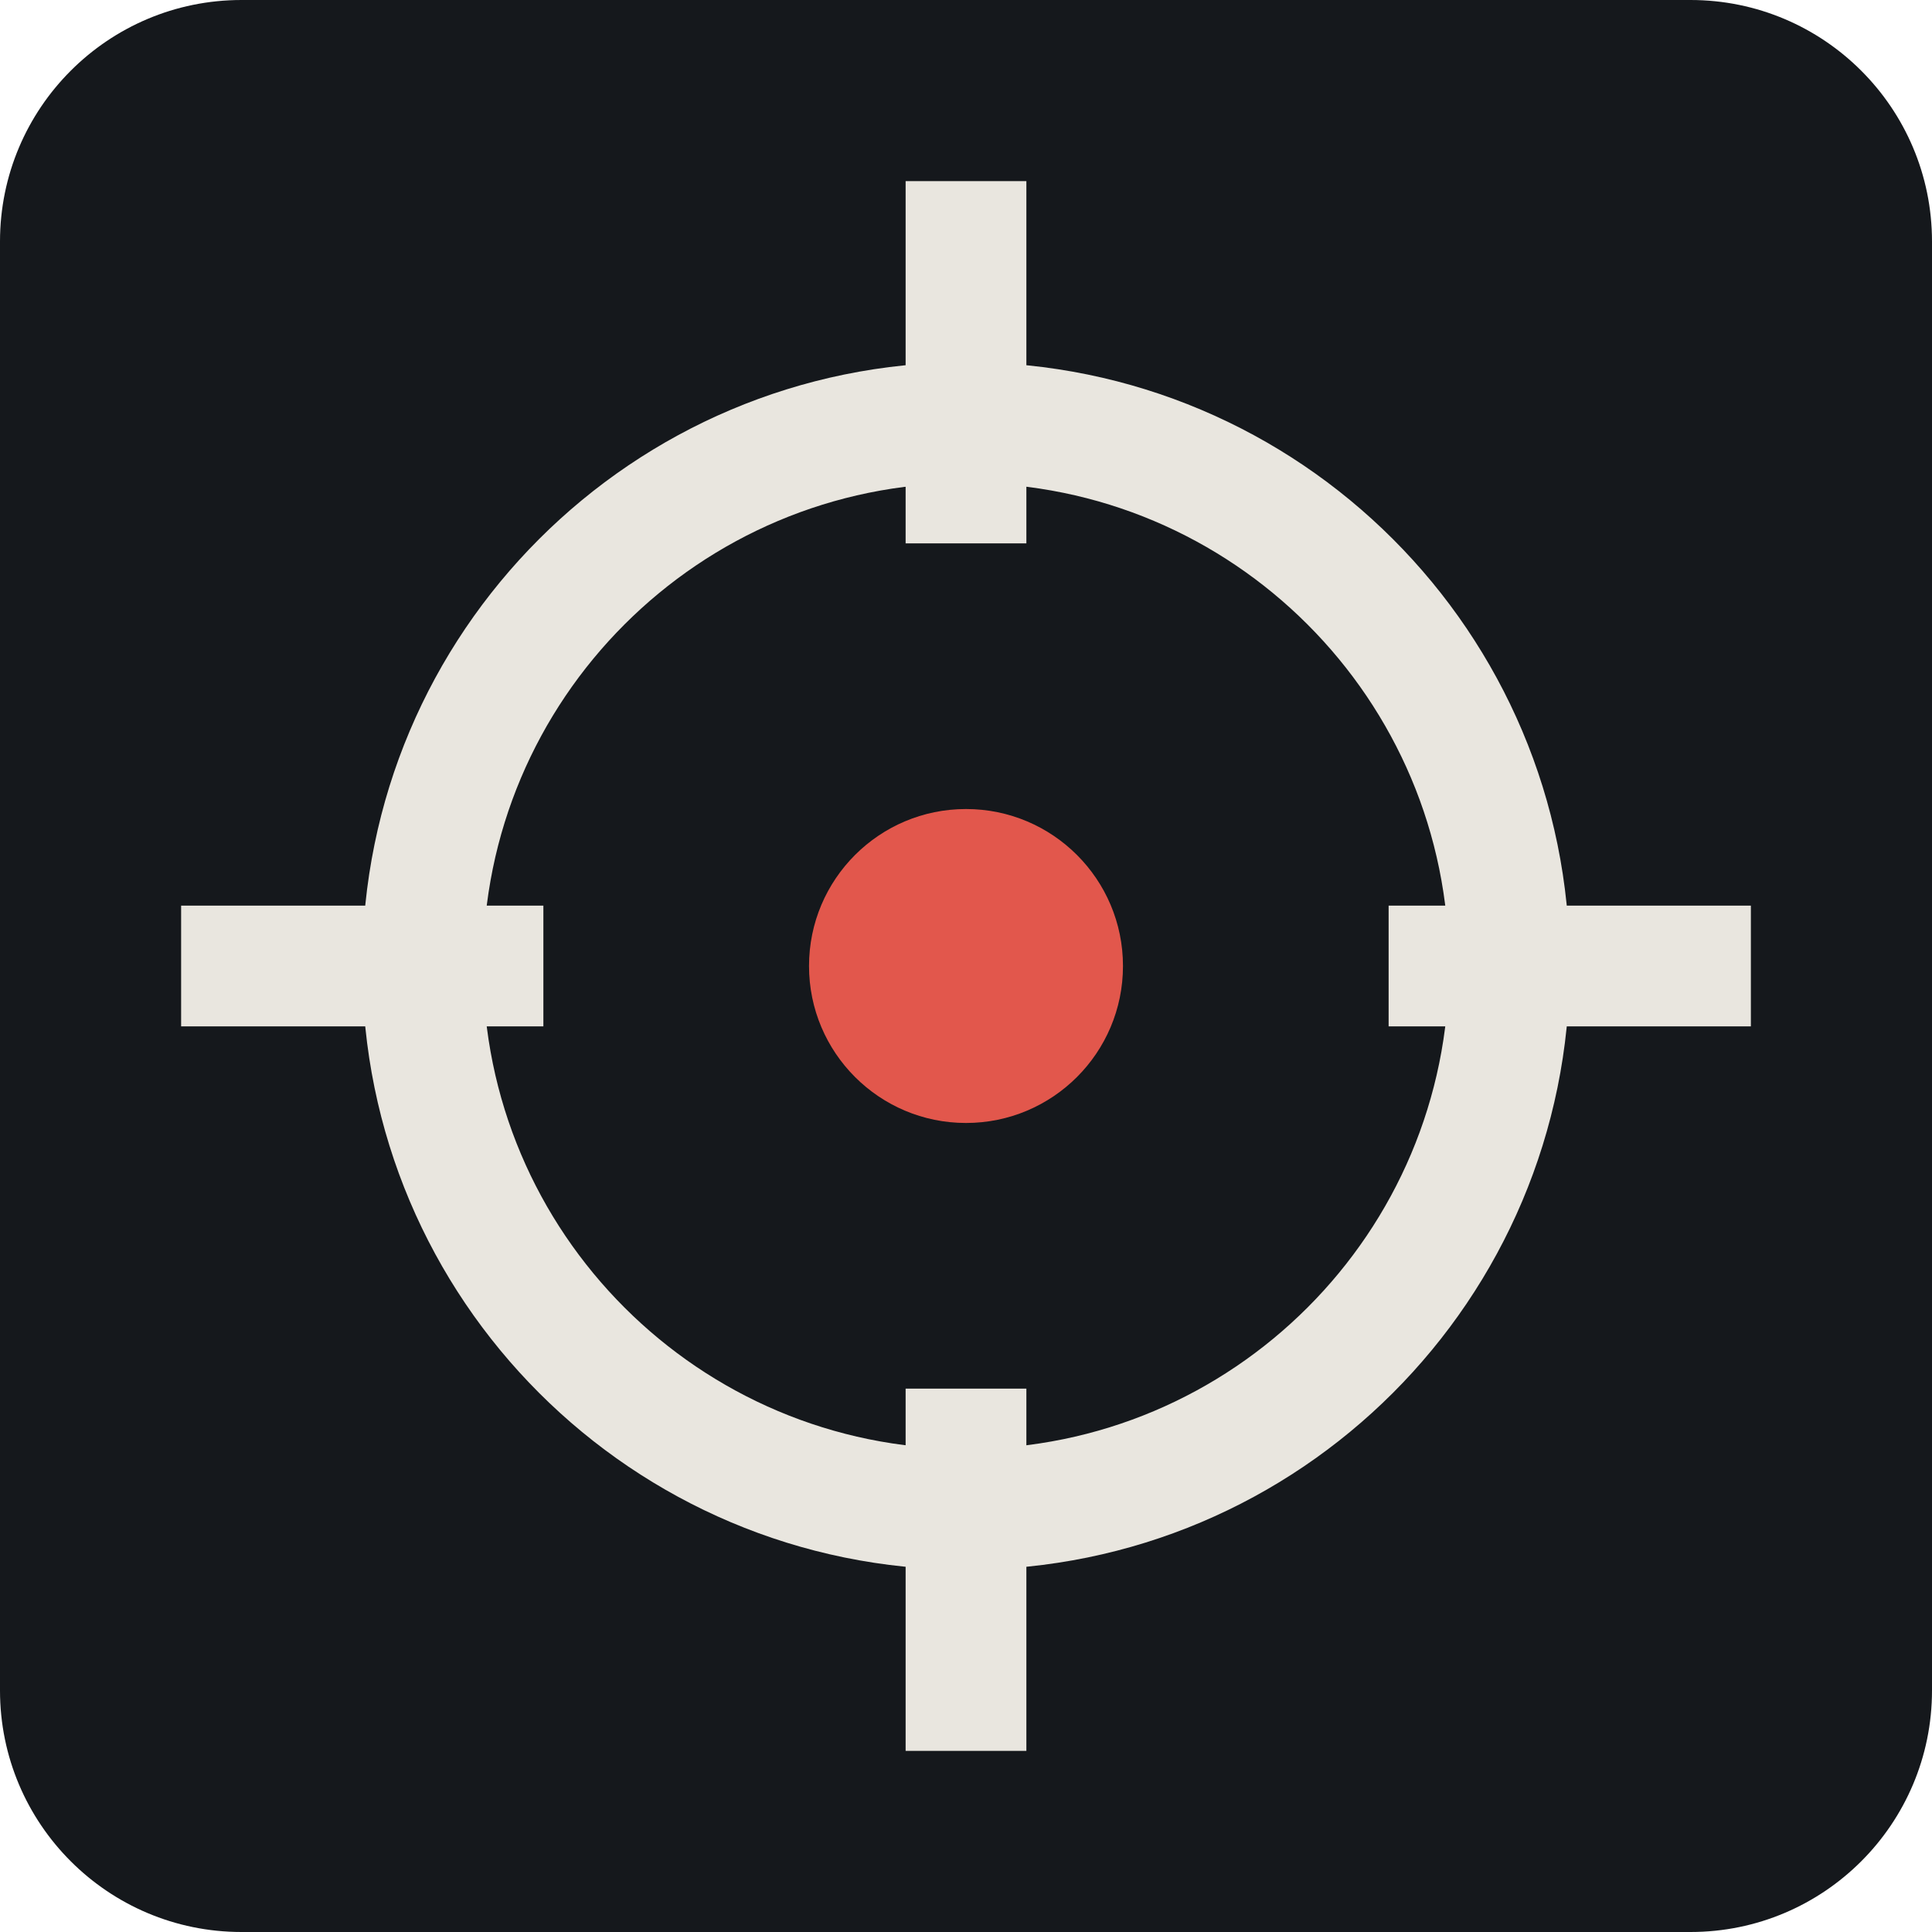
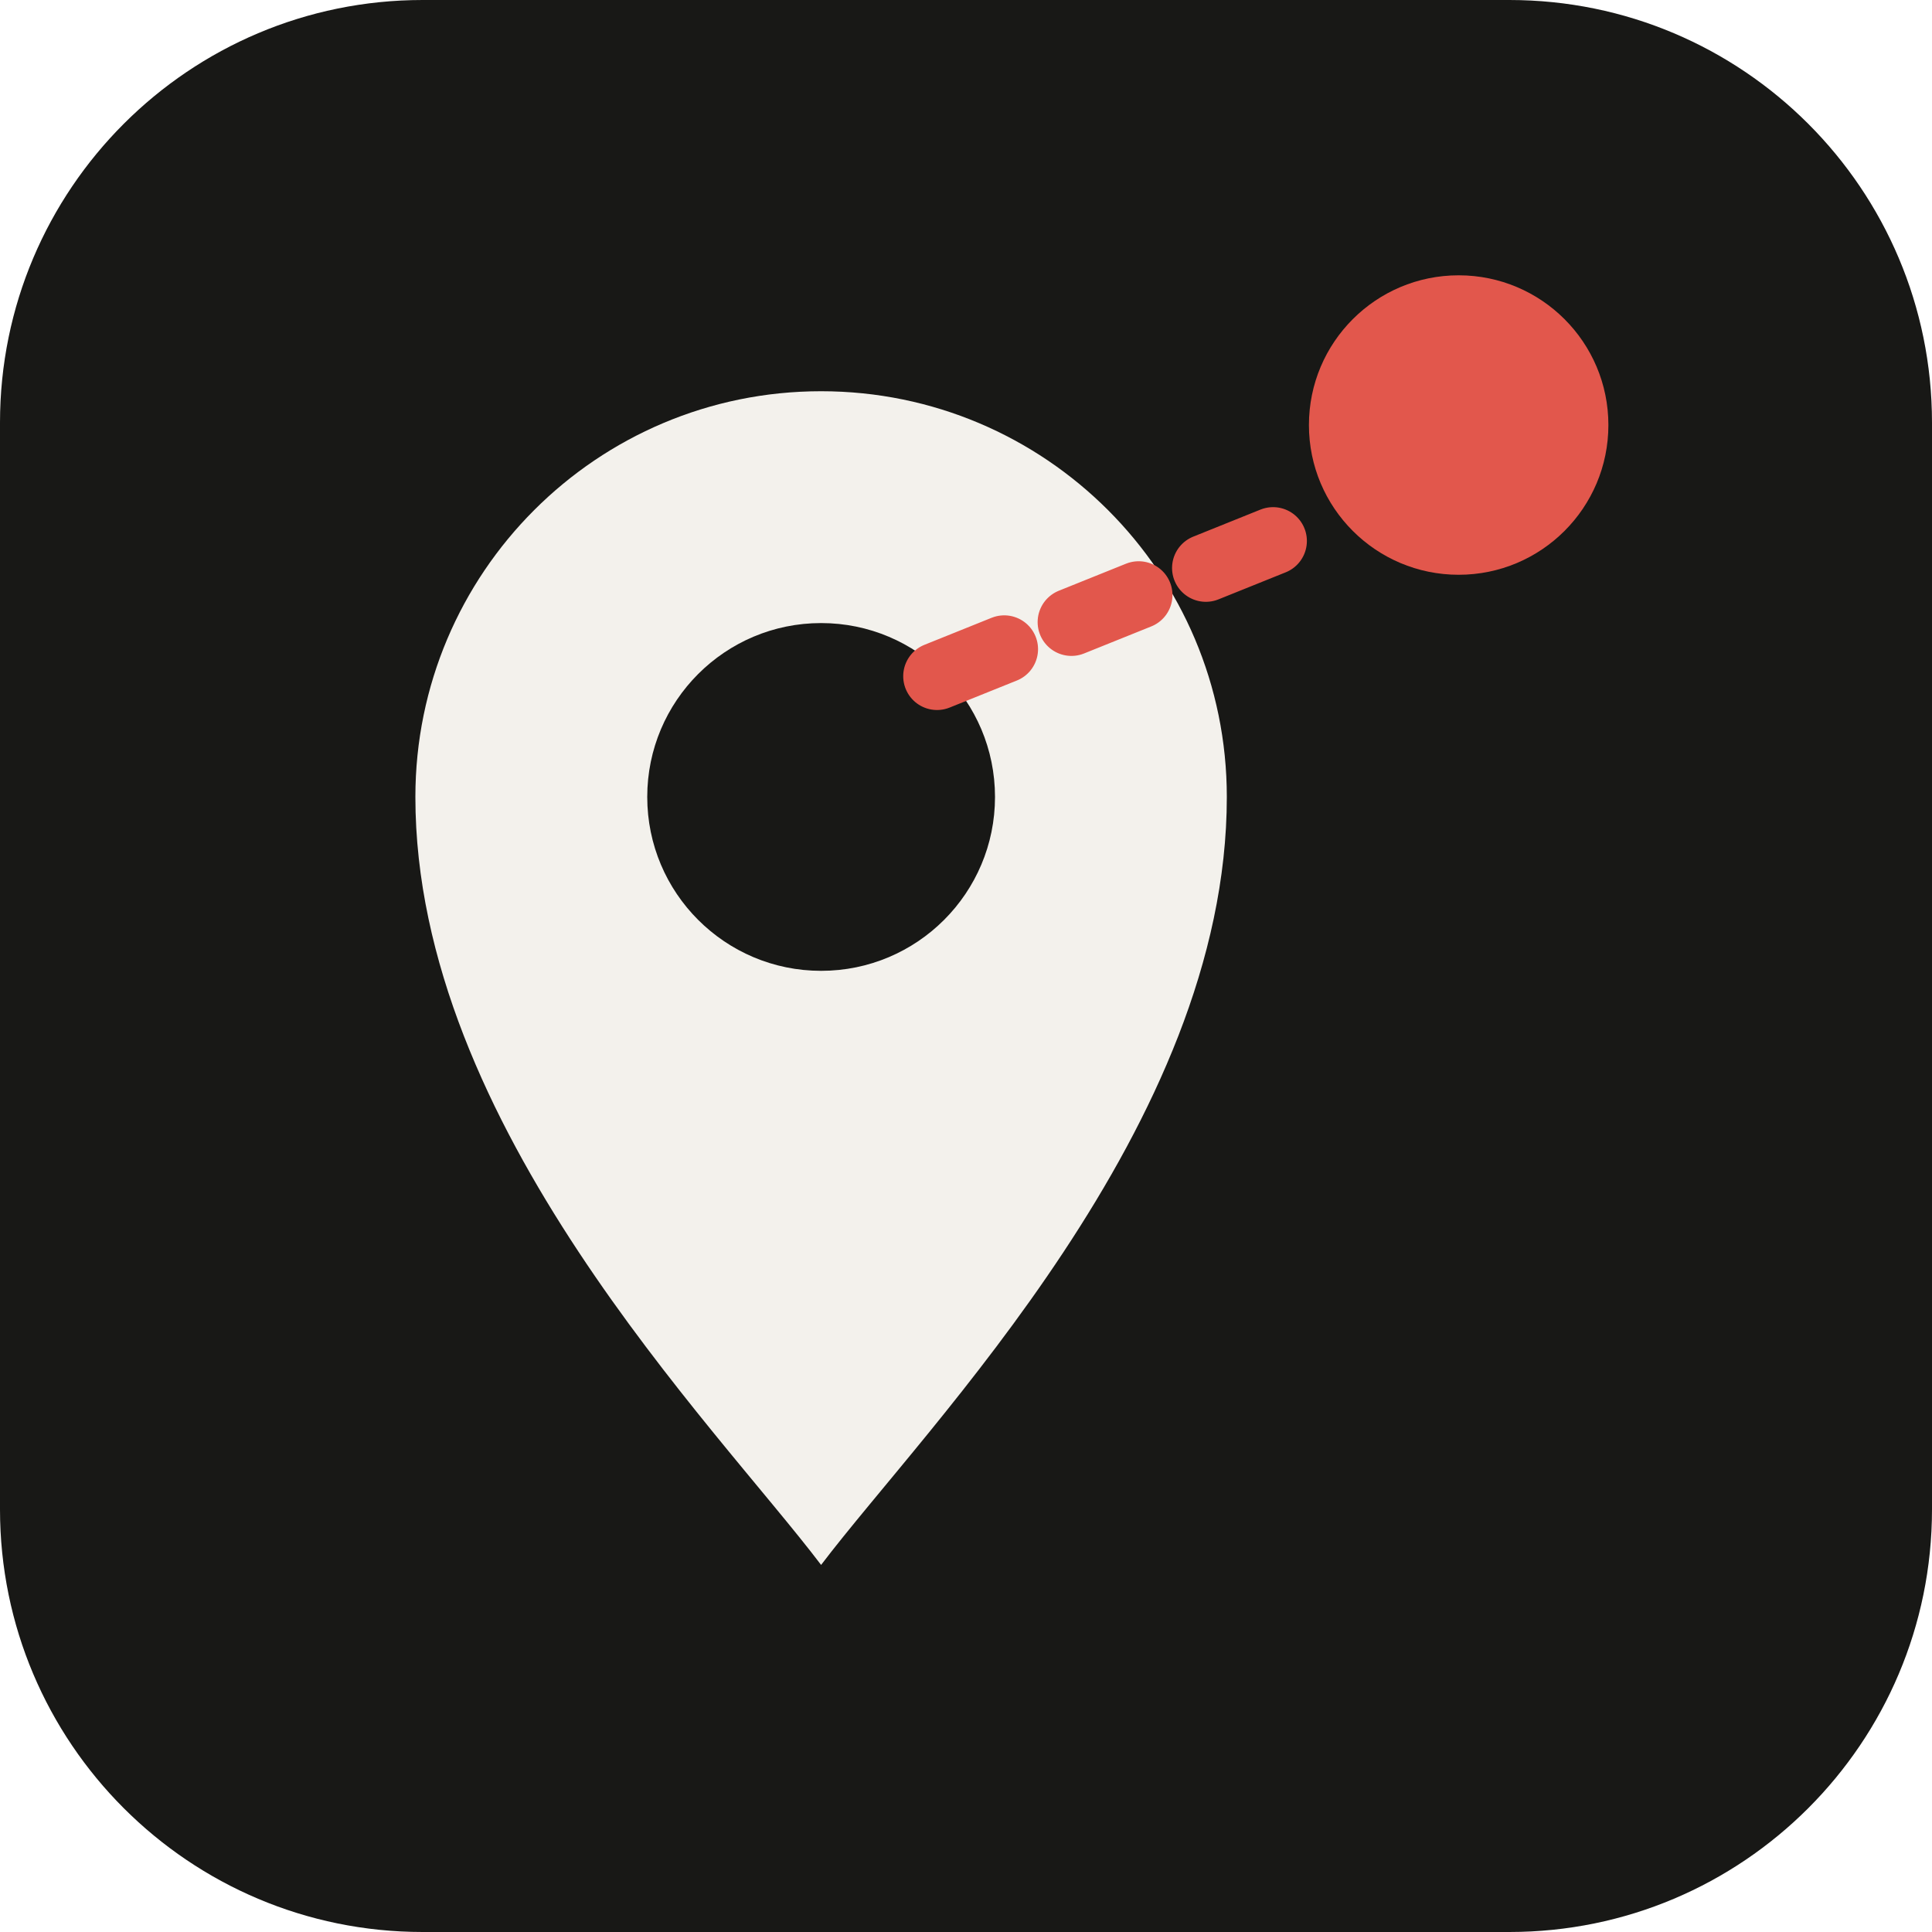
<svg xmlns="http://www.w3.org/2000/svg" viewBox="0 0 32 32">
-   <rect width="32" height="32" rx="4" fill="#15181C" />
-   <circle cx="16" cy="16" r="9" fill="none" stroke="#E9E6DF" stroke-width="2" />
-   <path d="M16 3v6M16 23v6M3 16h6M23 16h6" stroke="#E9E6DF" stroke-width="2" />
-   <circle cx="16" cy="16" r="2.6" fill="#E2574C" />
+   <rect width="32" height="32" rx="7" fill="#181816" />
+   <g transform="translate(3.2 2.4) scale(0.8)">
+     <path d="M13 29.4C10.8 26.5 4.6 20.3 4.6 13.5a8.4 8.4 0 0 1 16.8 0c0 6.8-6.2 13-8.4 15.9ZM13 9.9a3.6 3.6 0 1 0 .001 0Z" fill="#F3F1EC" fill-rule="evenodd" />
+     <path d="M15.4 11.0L23.6 7.7" stroke="#E2574C" stroke-width="1.4" stroke-dasharray="1.5 1.5" stroke-linecap="round" />
+     <circle cx="26.2" cy="5.8" r="3.1" fill="#E2574C" />
+   </g>
</svg>
